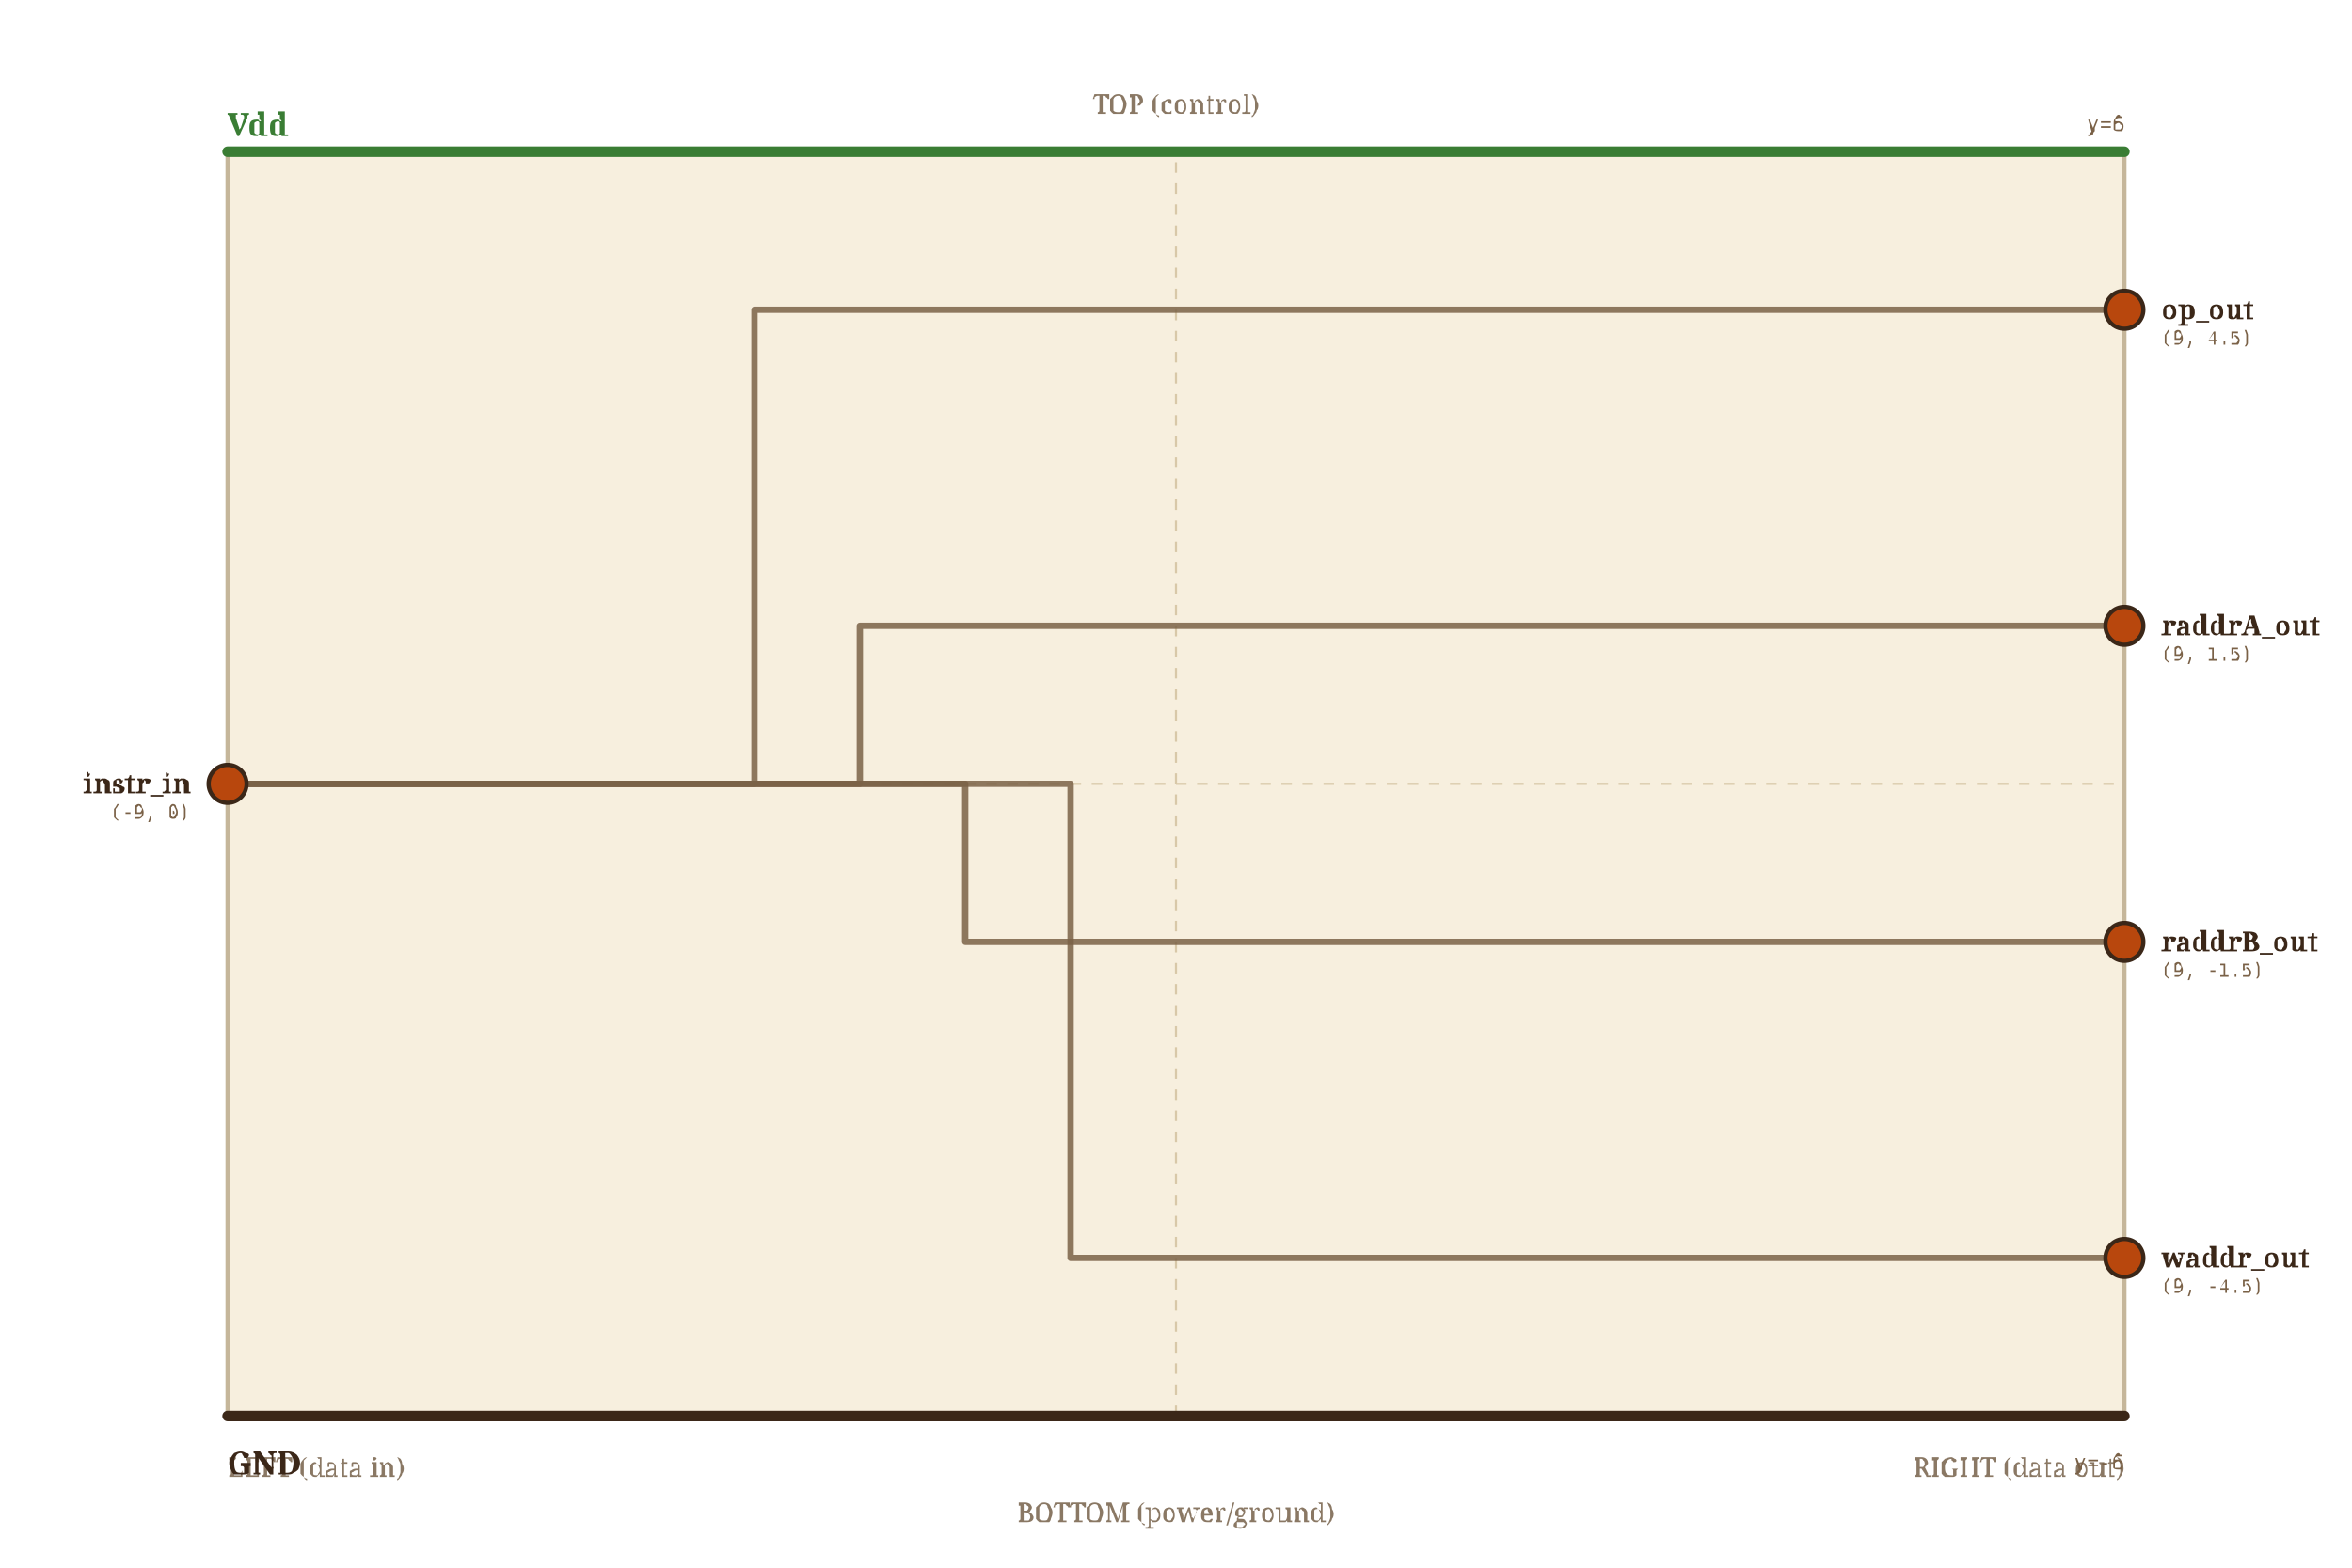
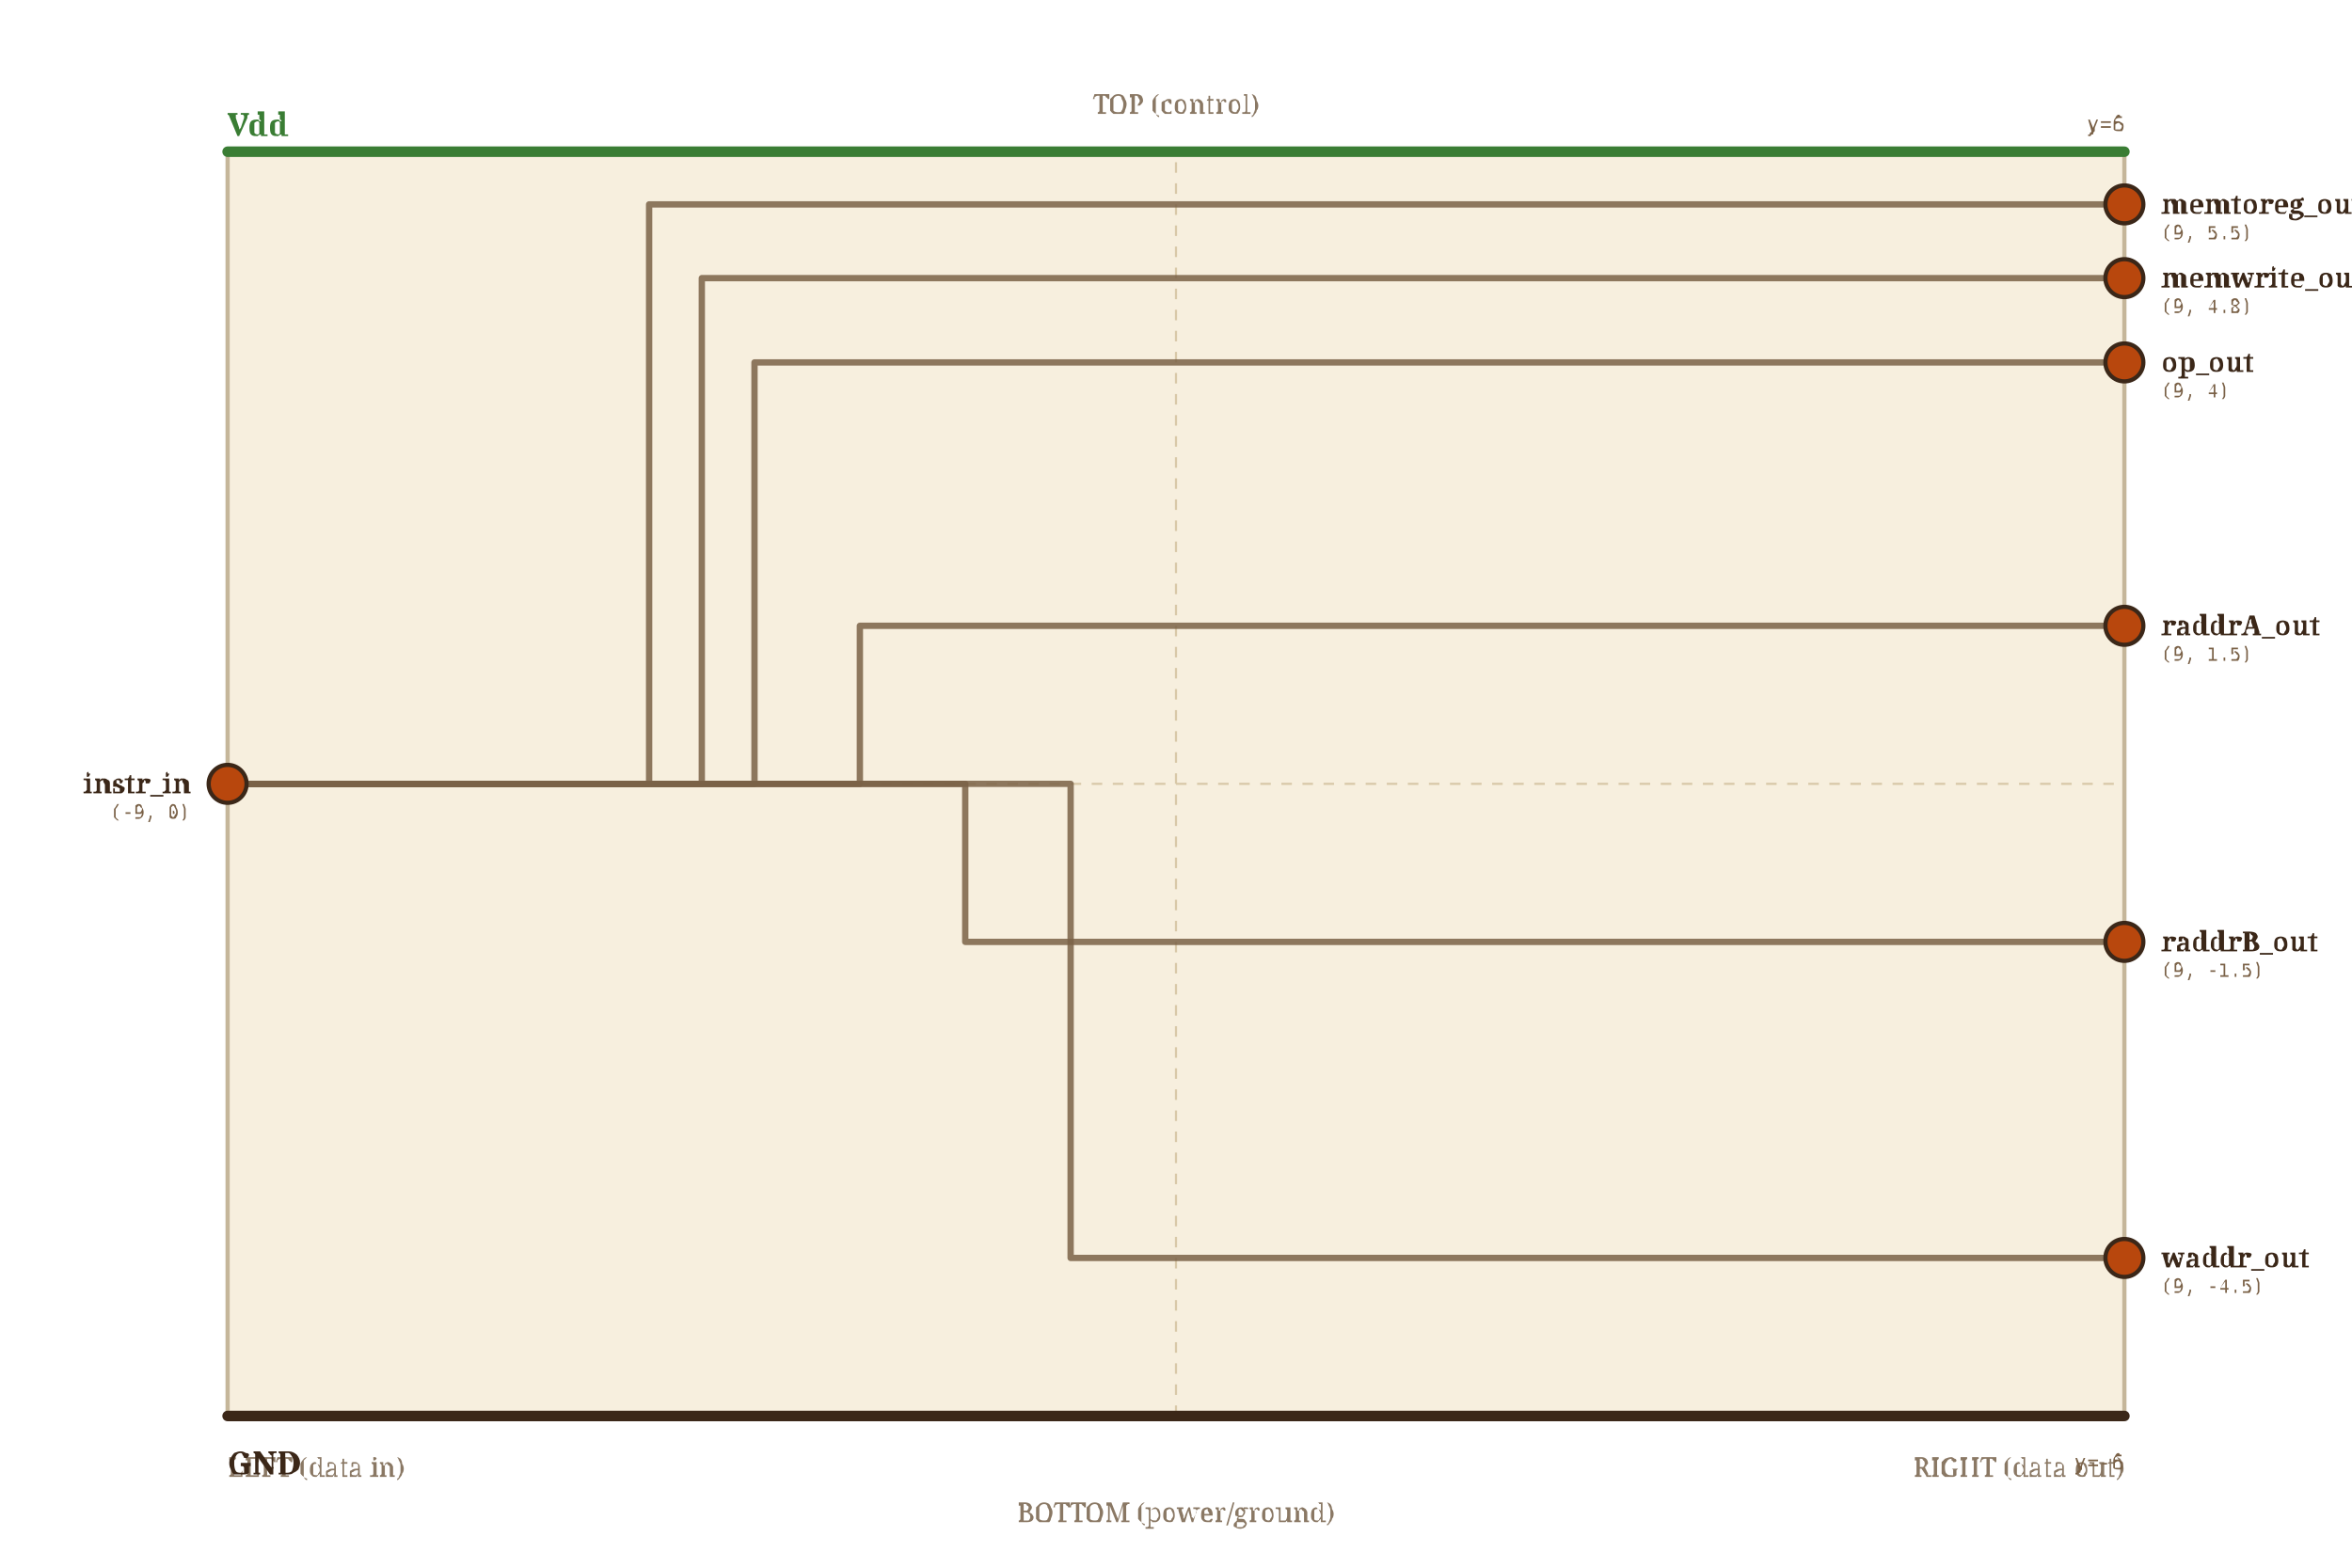
<svg xmlns="http://www.w3.org/2000/svg" viewBox="-11.16 -7.44 22.32 14.88" width="900" height="600">
  <rect x="-9" y="-6" width="18" height="12" fill="#f7efde" stroke="#c5b69a" stroke-width="0.04" />
  <line x1="0" y1="6" x2="0" y2="-6" stroke="#d8c8a8" stroke-width="0.02" stroke-dasharray="0.1,0.1" />
  <line x1="-9" y1="0" x2="9" y2="0" stroke="#d8c8a8" stroke-width="0.02" stroke-dasharray="0.1,0.1" />
  <text x="-9" y="6.576" font-size="0.25" fill="#8a7864" font-family="serif">LEFT (data in)</text>
  <text x="9" y="6.576" font-size="0.25" fill="#8a7864" font-family="serif" text-anchor="end">RIGHT (data out)</text>
  <text x="0" y="-6.36" font-size="0.25" fill="#8a7864" font-family="serif" text-anchor="middle">TOP (control)</text>
  <text x="0" y="7.008" font-size="0.25" fill="#8a7864" font-family="serif" text-anchor="middle">BOTTOM (power/ground)</text>
  <polyline points="-9.000,-6.000 9.000,-6.000" fill="none" stroke="#3a7d34" stroke-width="0.06" stroke-linejoin="round" stroke-linecap="round" opacity="0.85" />
  <polyline points="-9.000,6.000 9.000,6.000" fill="none" stroke="#3b2718" stroke-width="0.06" stroke-linejoin="round" stroke-linecap="round" opacity="0.85" />
-   <polyline points="-9.000,0.000 -4.000,0.000 -4.000,-4.500 9.000,-4.500" fill="none" stroke="#7a6147" stroke-width="0.06" stroke-linejoin="round" stroke-linecap="round" opacity="0.85" />
+   <polyline points="-9.000,0.000 -4.000,0.000 -4.000,-4.000 9.000,-4.000" fill="none" stroke="#7a6147" stroke-width="0.06" stroke-linejoin="round" stroke-linecap="round" opacity="0.85" />
  <polyline points="-9.000,0.000 -3.000,0.000 -3.000,-1.500 9.000,-1.500" fill="none" stroke="#7a6147" stroke-width="0.06" stroke-linejoin="round" stroke-linecap="round" opacity="0.85" />
  <polyline points="-9.000,0.000 -2.000,0.000 -2.000,1.500 9.000,1.500" fill="none" stroke="#7a6147" stroke-width="0.06" stroke-linejoin="round" stroke-linecap="round" opacity="0.85" />
  <polyline points="-9.000,0.000 -1.000,0.000 -1.000,4.500 9.000,4.500" fill="none" stroke="#7a6147" stroke-width="0.06" stroke-linejoin="round" stroke-linecap="round" opacity="0.85" />
+   <polyline points="-9.000,0.000 -5.000,0.000 -5.000,-5.500 9.000,-5.500" fill="none" stroke="#7a6147" stroke-width="0.06" stroke-linejoin="round" stroke-linecap="round" opacity="0.85" />
+   <polyline points="-9.000,0.000 -4.500,0.000 -4.500,-4.800 9.000,-4.800" fill="none" stroke="#7a6147" stroke-width="0.06" stroke-linejoin="round" stroke-linecap="round" opacity="0.85" />
  <circle cx="-9" cy="0" r="0.18" fill="#b8470d" stroke="#3b2718" stroke-width="0.04" />
  <text x="-9.35" y="0" text-anchor="end" dominant-baseline="middle" font-size="0.26" fill="#3b2718" font-family="serif" font-weight="600">instr_in</text>
  <text x="-9.35" y="0.28" text-anchor="end" dominant-baseline="middle" font-size="0.18" fill="#7a6147" font-family="monospace">(-9, 0)</text>
-   <circle cx="9" cy="-4.5" r="0.18" fill="#b8470d" stroke="#3b2718" stroke-width="0.04" />
-   <text x="9.35" y="-4.5" text-anchor="start" dominant-baseline="middle" font-size="0.26" fill="#3b2718" font-family="serif" font-weight="600">op_out</text>
-   <text x="9.35" y="-4.22" text-anchor="start" dominant-baseline="middle" font-size="0.18" fill="#7a6147" font-family="monospace">(9, 4.5)</text>
+   <circle cx="9" cy="-5.5" r="0.18" fill="#b8470d" stroke="#3b2718" stroke-width="0.04" />
+   <text x="9.35" y="-5.5" text-anchor="start" dominant-baseline="middle" font-size="0.26" fill="#3b2718" font-family="serif" font-weight="600">memtoreg_out</text>
+   <text x="9.35" y="-5.22" text-anchor="start" dominant-baseline="middle" font-size="0.18" fill="#7a6147" font-family="monospace">(9, 5.5)</text>
+   <circle cx="9" cy="-4.8" r="0.18" fill="#b8470d" stroke="#3b2718" stroke-width="0.04" />
+   <text x="9.35" y="-4.8" text-anchor="start" dominant-baseline="middle" font-size="0.26" fill="#3b2718" font-family="serif" font-weight="600">memwrite_out</text>
+   <text x="9.35" y="-4.52" text-anchor="start" dominant-baseline="middle" font-size="0.18" fill="#7a6147" font-family="monospace">(9, 4.8)</text>
+   <circle cx="9" cy="-4" r="0.18" fill="#b8470d" stroke="#3b2718" stroke-width="0.04" />
+   <text x="9.35" y="-4" text-anchor="start" dominant-baseline="middle" font-size="0.26" fill="#3b2718" font-family="serif" font-weight="600">op_out</text>
+   <text x="9.35" y="-3.72" text-anchor="start" dominant-baseline="middle" font-size="0.18" fill="#7a6147" font-family="monospace">(9, 4)</text>
  <circle cx="9" cy="-1.5" r="0.18" fill="#b8470d" stroke="#3b2718" stroke-width="0.04" />
  <text x="9.35" y="-1.5" text-anchor="start" dominant-baseline="middle" font-size="0.26" fill="#3b2718" font-family="serif" font-weight="600">raddrA_out</text>
  <text x="9.35" y="-1.22" text-anchor="start" dominant-baseline="middle" font-size="0.18" fill="#7a6147" font-family="monospace">(9, 1.5)</text>
  <circle cx="9" cy="1.5" r="0.18" fill="#b8470d" stroke="#3b2718" stroke-width="0.04" />
  <text x="9.35" y="1.5" text-anchor="start" dominant-baseline="middle" font-size="0.26" fill="#3b2718" font-family="serif" font-weight="600">raddrB_out</text>
  <text x="9.35" y="1.78" text-anchor="start" dominant-baseline="middle" font-size="0.18" fill="#7a6147" font-family="monospace">(9, -1.5)</text>
  <circle cx="9" cy="4.5" r="0.18" fill="#b8470d" stroke="#3b2718" stroke-width="0.04" />
  <text x="9.35" y="4.5" text-anchor="start" dominant-baseline="middle" font-size="0.26" fill="#3b2718" font-family="serif" font-weight="600">waddr_out</text>
  <text x="9.35" y="4.78" text-anchor="start" dominant-baseline="middle" font-size="0.18" fill="#7a6147" font-family="monospace">(9, -4.5)</text>
  <line x1="-9" y1="-6" x2="9" y2="-6" stroke="#3a7d34" stroke-width="0.10" stroke-linecap="round" />
  <text x="-9" y="-6.25" text-anchor="start" dominant-baseline="middle" font-size="0.30" fill="#3a7d34" font-family="serif" font-weight="700">Vdd</text>
  <text x="9" y="-6.25" text-anchor="end" dominant-baseline="middle" font-size="0.20" fill="#7a6147" font-family="monospace">y=6</text>
  <line x1="-9" y1="6" x2="9" y2="6" stroke="#3b2718" stroke-width="0.10" stroke-linecap="round" />
  <text x="-9" y="6.45" text-anchor="start" dominant-baseline="middle" font-size="0.30" fill="#3b2718" font-family="serif" font-weight="700">GND</text>
  <text x="9" y="6.45" text-anchor="end" dominant-baseline="middle" font-size="0.20" fill="#7a6147" font-family="monospace">y=-6</text>
</svg>
